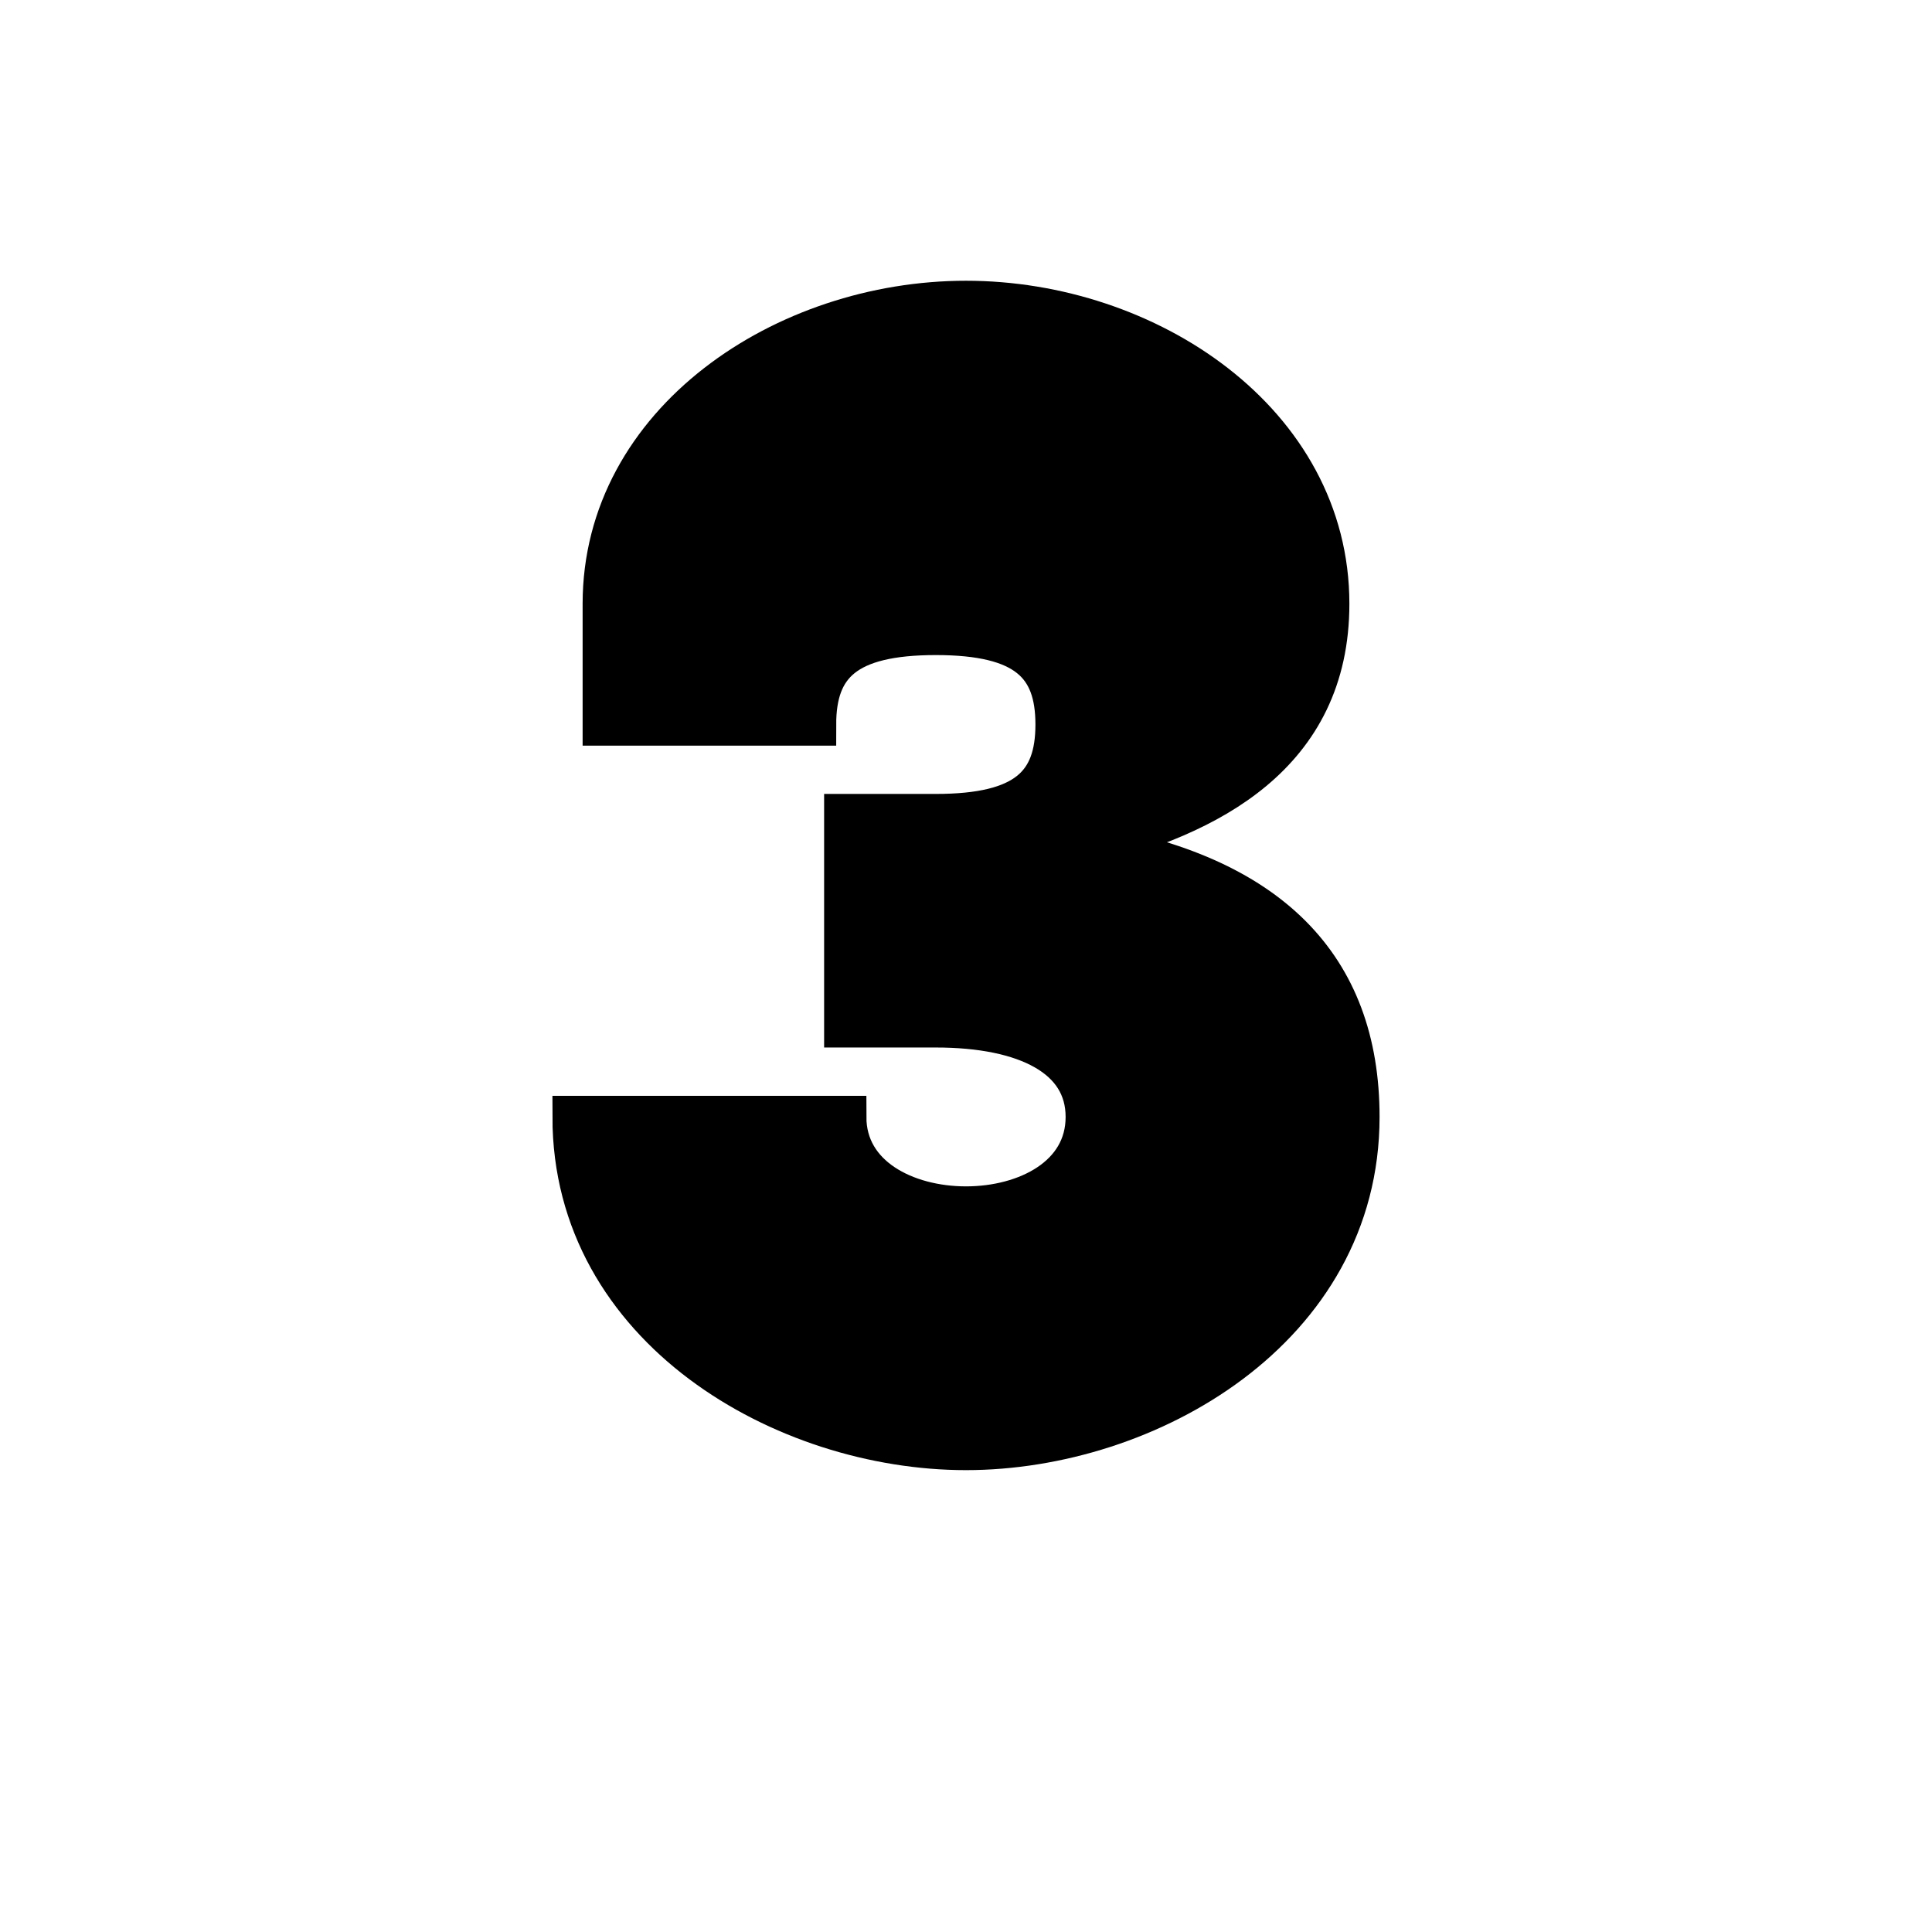
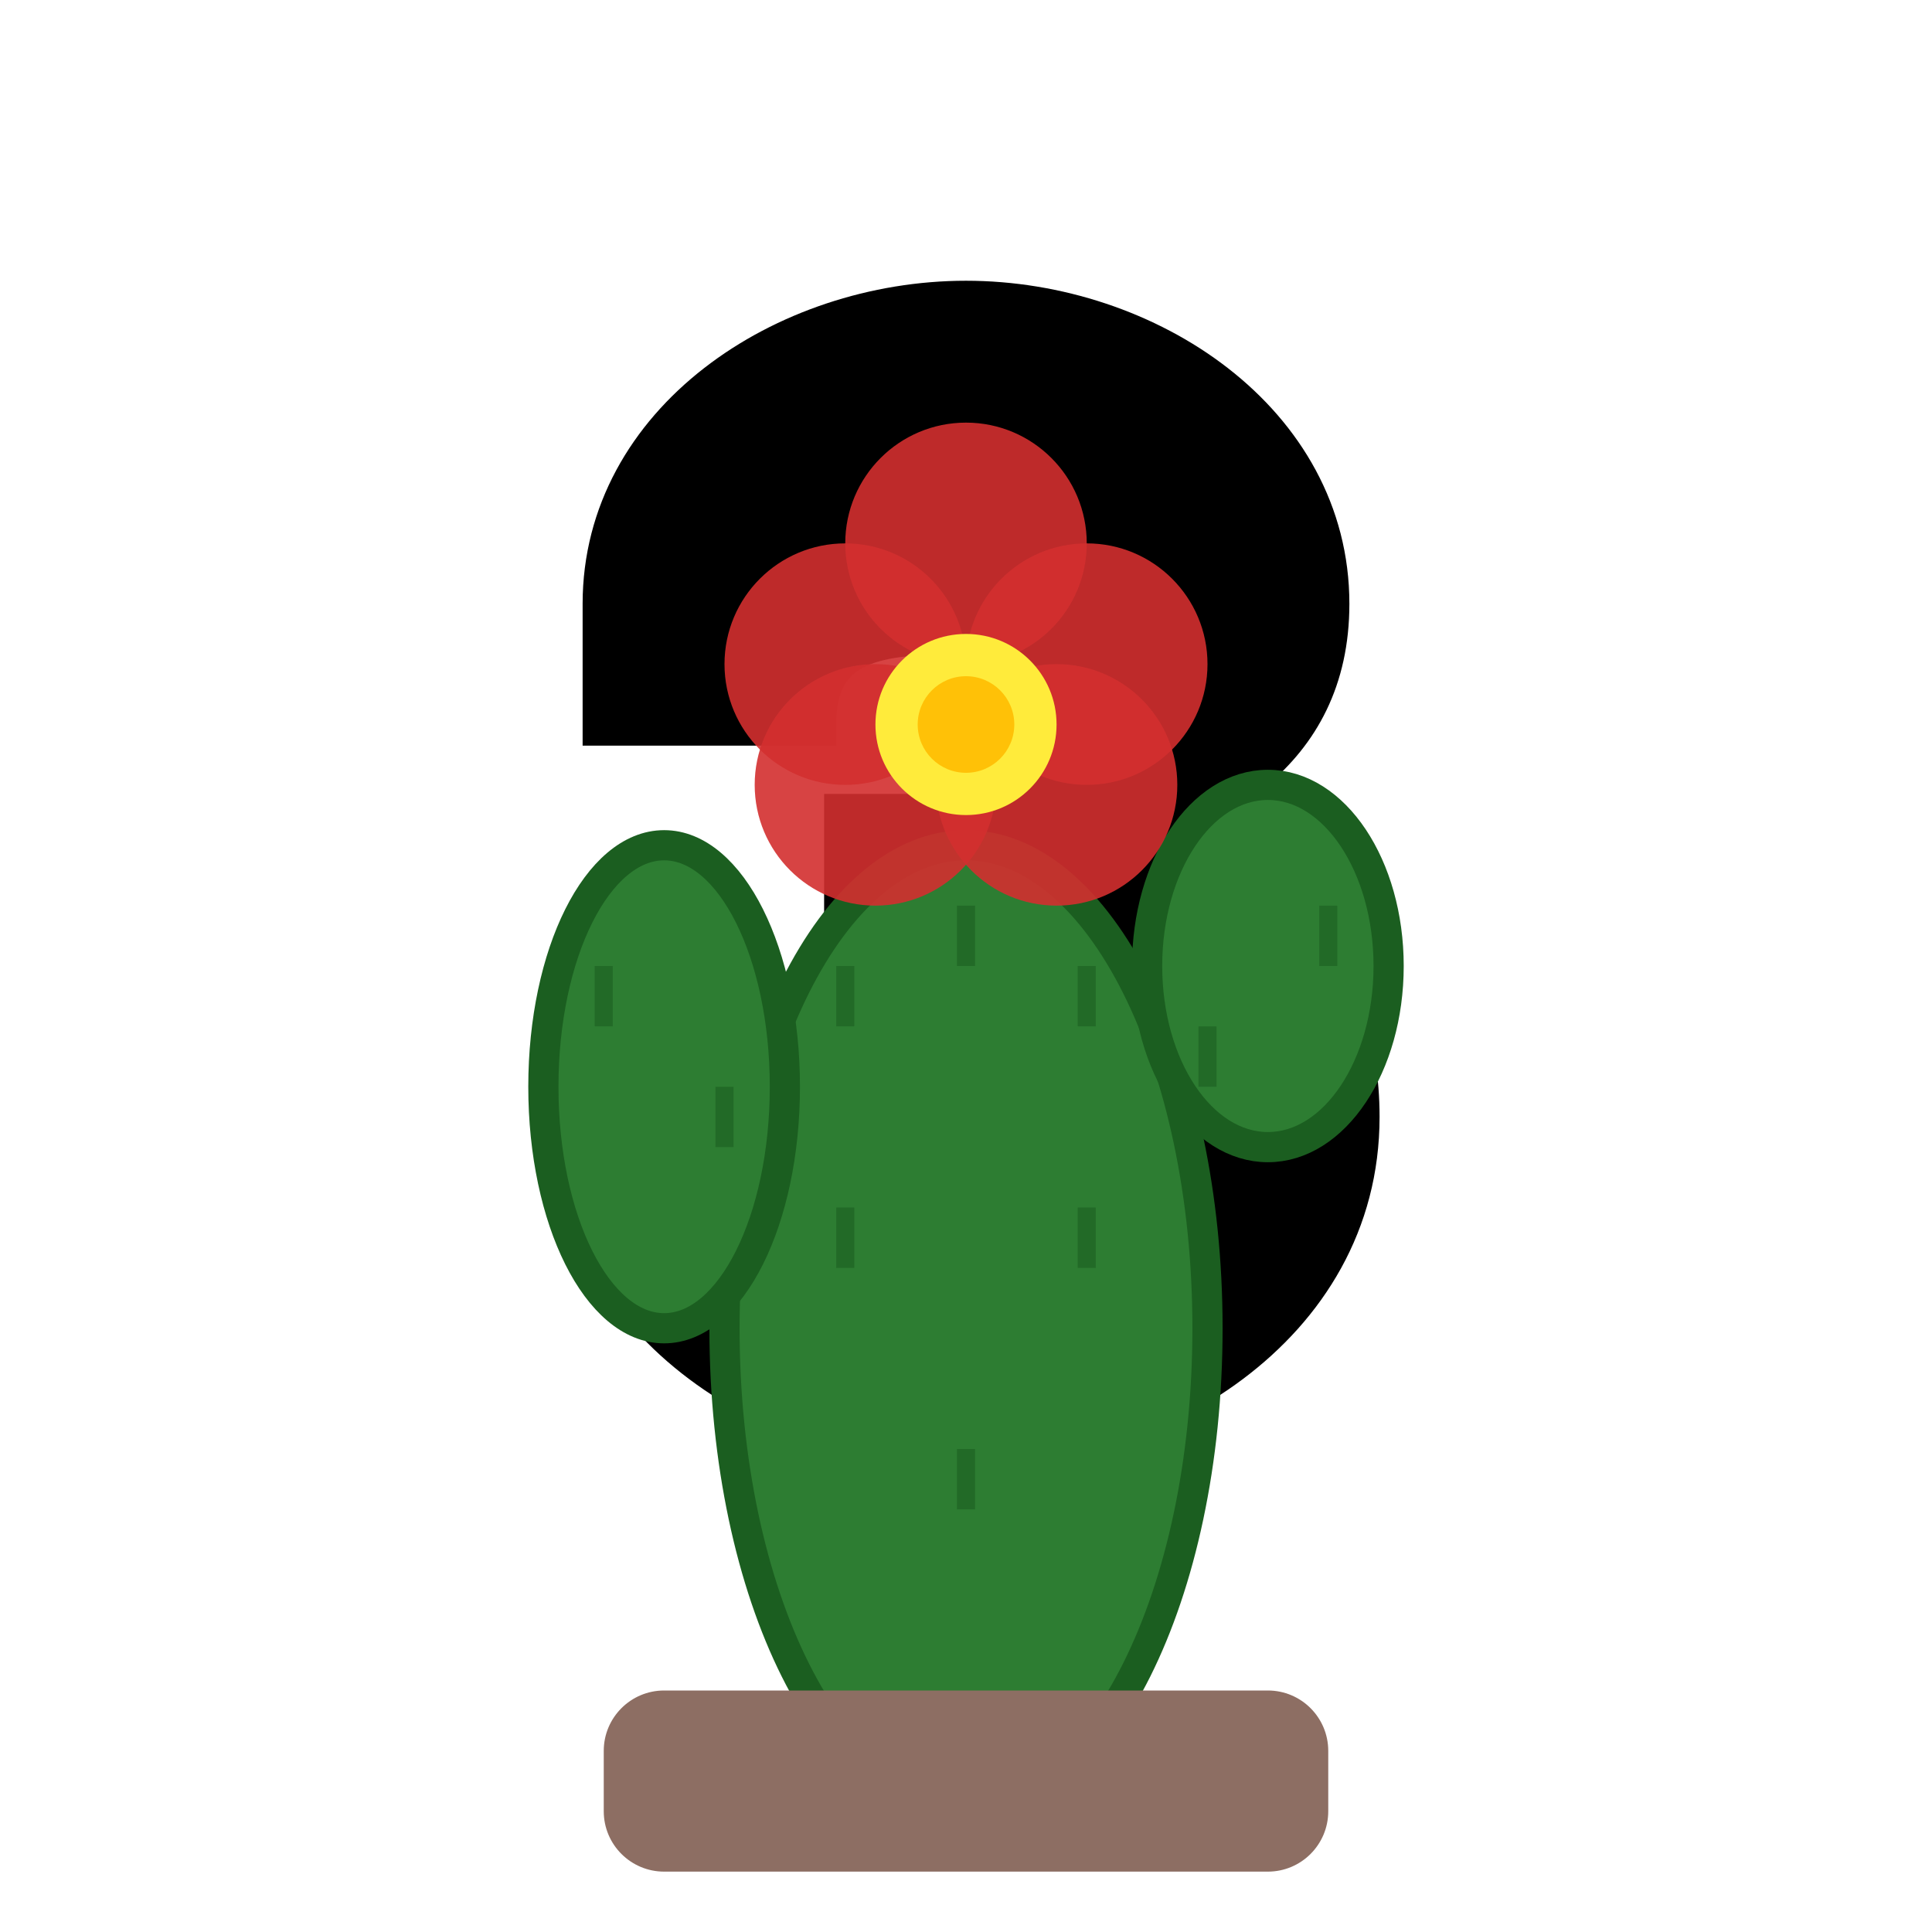
<svg xmlns="http://www.w3.org/2000/svg" width="32" height="32" viewBox="0 0 32 32">
  <rect width="32" height="32" fill="none" />
  <path d="M10,10c0-3,3-5,6-5s6,2,6,5c0,2.5-2,3.5-4,4c3,0.5,4.5,2,4.5,4.5c0,3.5-3.5,5.5-6.5,5.5s-6.5-2-6.5-5.5h4.5c0,1,1,1.5,2,1.5s2-0.5,2-1.5s-1-1.5-2.5-1.5c-0.5,0-1,0-1.5,0v-3.5c0.5,0,1,0,1.5,0c1.5,0,2-0.5,2-1.5s-0.5-1.5-2-1.5s-2,0.5-2,1.5H10z" fill="black" stroke="black" stroke-width="0.7" />
+   <svg width="32" height="32" viewBox="0 0 32 32">
+     <ellipse cx="16" cy="22" rx="4" ry="8" fill="#2d7d32" stroke="#1b5e20" stroke-width="0.5" />
+     <ellipse cx="11" cy="18" rx="2" ry="4" fill="#2d7d32" stroke="#1b5e20" stroke-width="0.5" />
+     <ellipse cx="21" cy="16" rx="2" ry="3" fill="#2d7d32" stroke="#1b5e20" stroke-width="0.5" />
+     <g stroke="#1b5e20" stroke-width="0.3" opacity="0.6">
+       <line x1="14" y1="16" x2="14" y2="17" />
+       <line x1="16" y1="15" x2="16" y2="16" />
+       <line x1="18" y1="16" x2="18" y2="17" />
+       <line x1="14" y1="20" x2="14" y2="21" />
+       <line x1="18" y1="20" x2="18" y2="21" />
+       <line x1="16" y1="24" x2="16" y2="25" />
+       <line x1="10" y1="16" x2="10" y2="17" />
+       <line x1="12" y1="18" x2="12" y2="19" />
+       <line x1="22" y1="15" x2="22" y2="16" />
+       <line x1="20" y1="17" x2="20" y2="18" />
+     </g>
+     <g transform="translate(16,12)">
+       <circle cx="-2" cy="-1" r="2" fill="#d32f2f" opacity="0.9" />
+       <circle cx="2" cy="-1" r="2" fill="#d32f2f" opacity="0.9" />
+       <circle cx="0" cy="-3" r="2" fill="#d32f2f" opacity="0.9" />
+       <circle cx="-1.5" cy="1" r="2" fill="#d32f2f" opacity="0.9" />
+       <circle cx="1.5" cy="1" r="2" fill="#d32f2f" opacity="0.9" />
+       <circle cx="0" cy="0" r="1.5" fill="#ffeb3b" />
+       <circle cx="0" cy="0" r="0.8" fill="#ffc107" />
+     </g>
+     <rect x="10" y="28" width="12" height="3" rx="1" fill="#8d6e63" />
+   </svg>
</svg>
